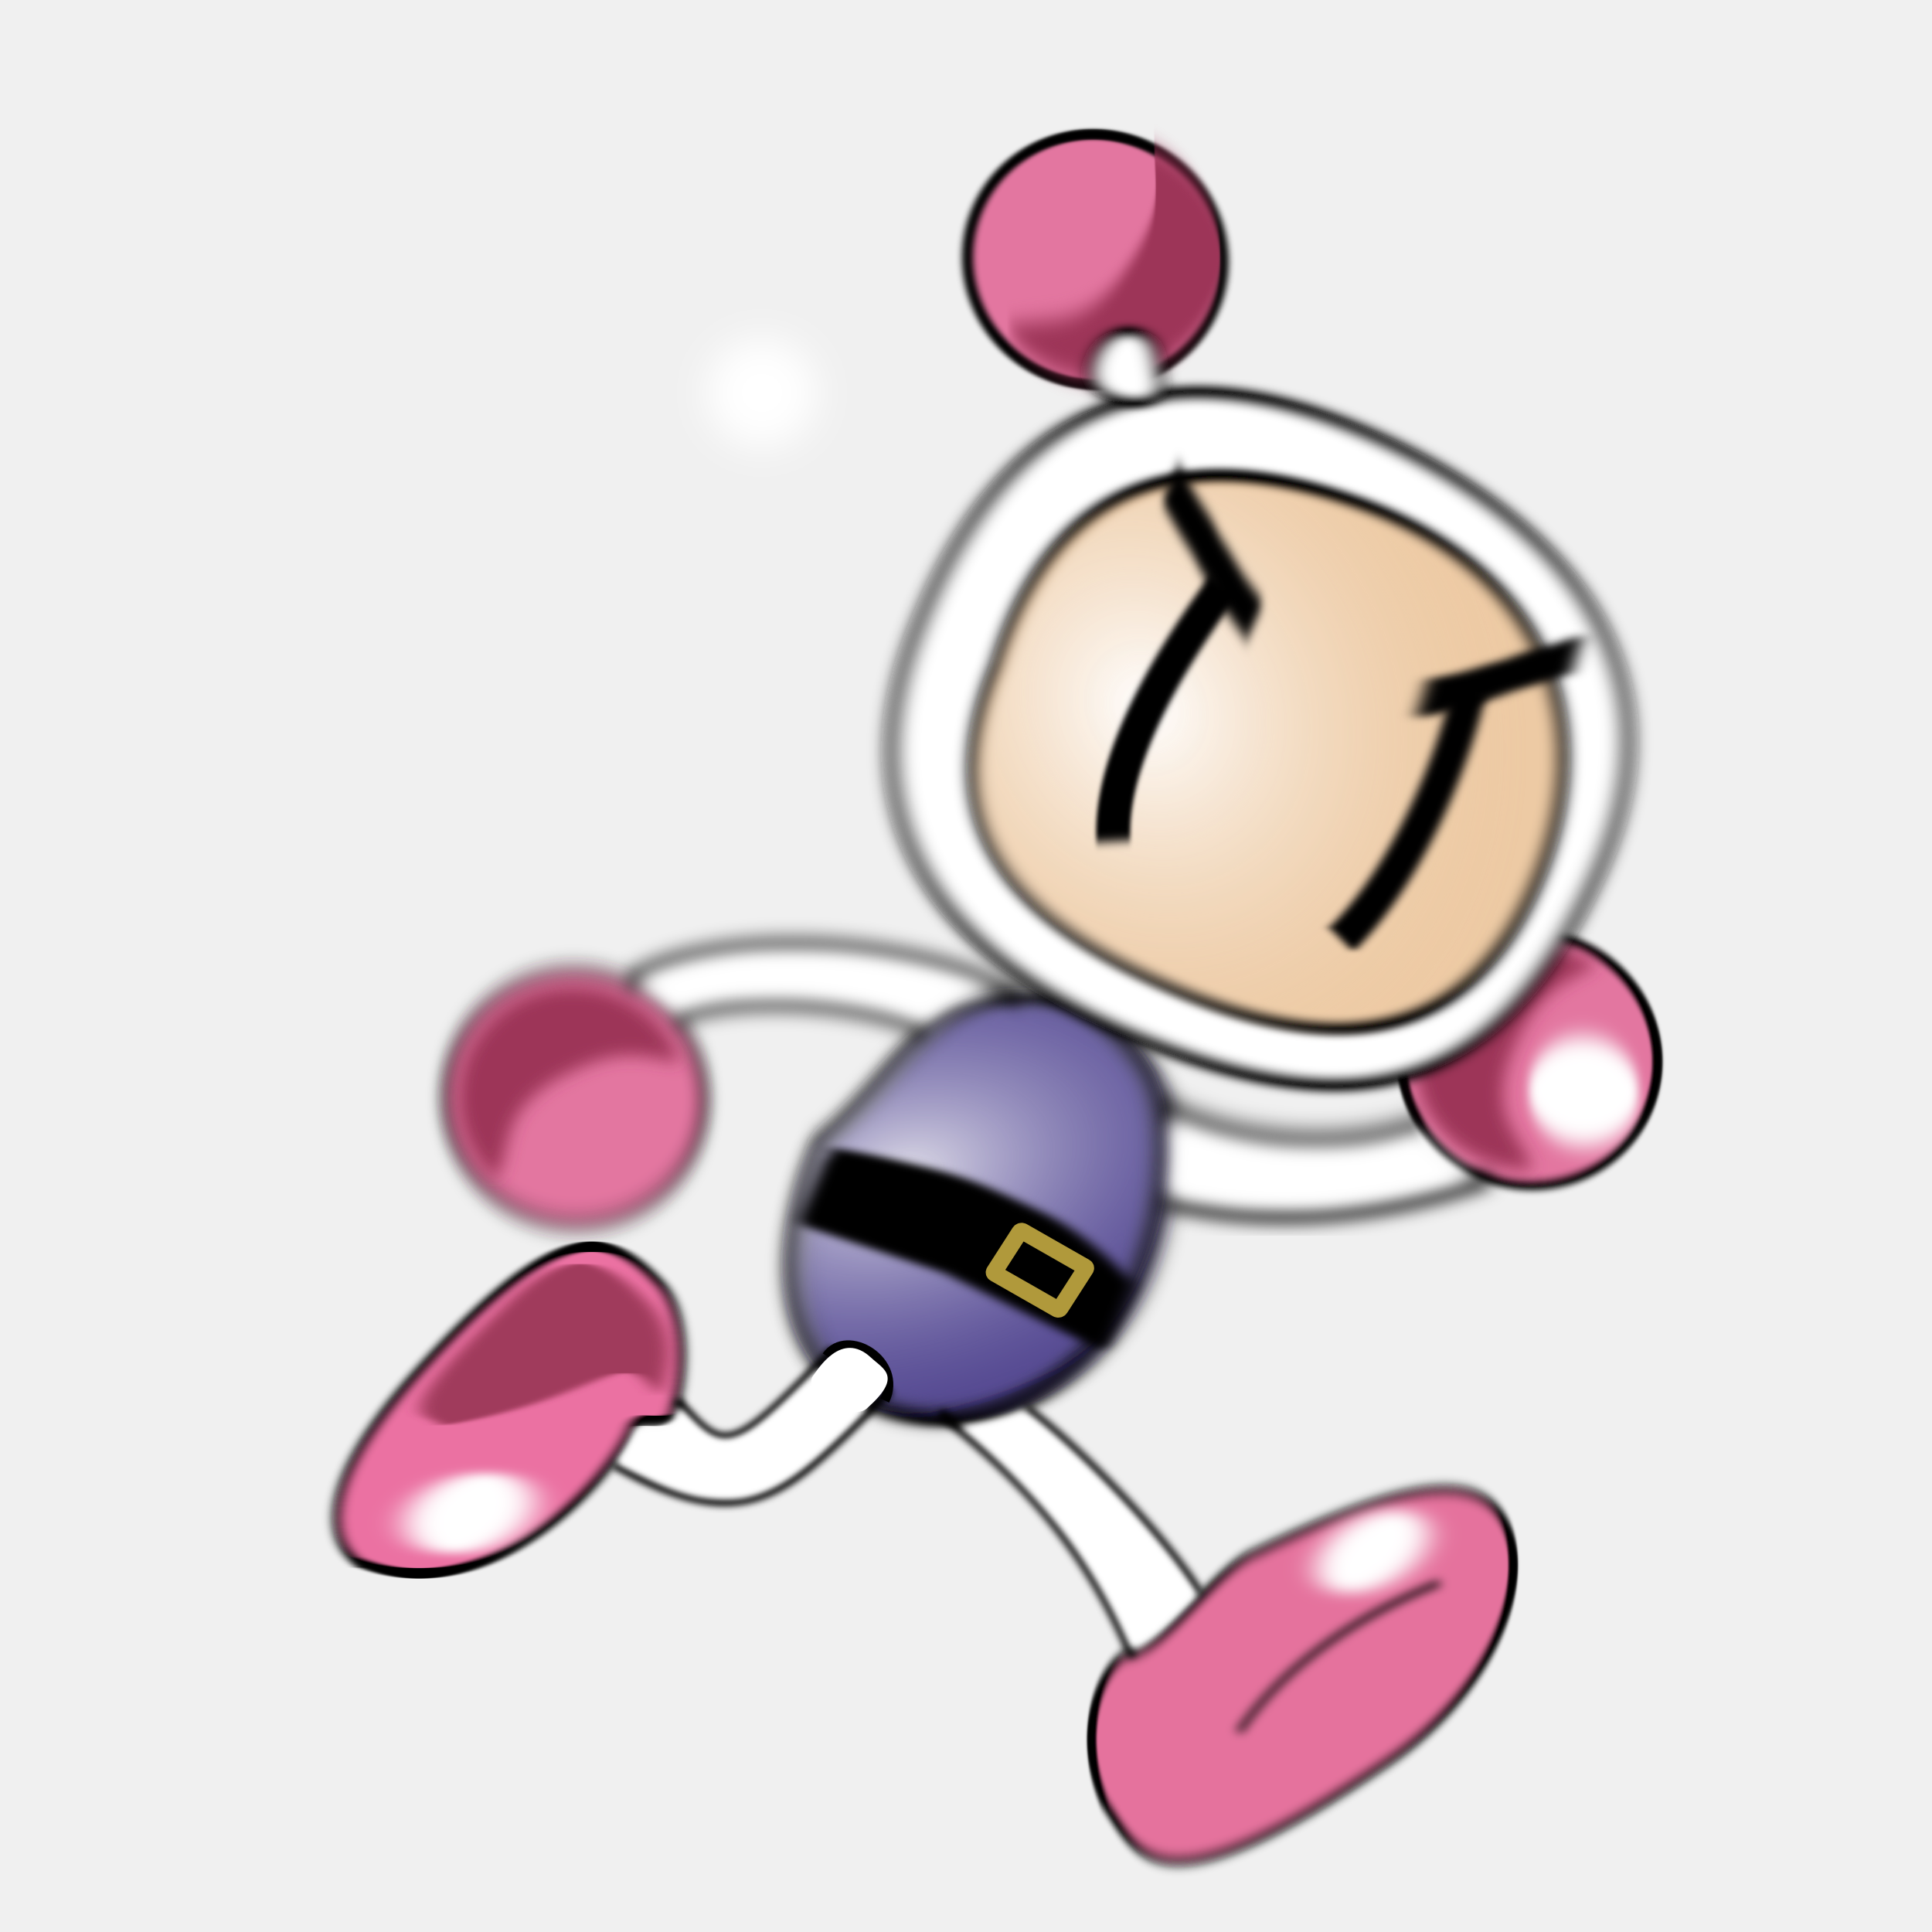
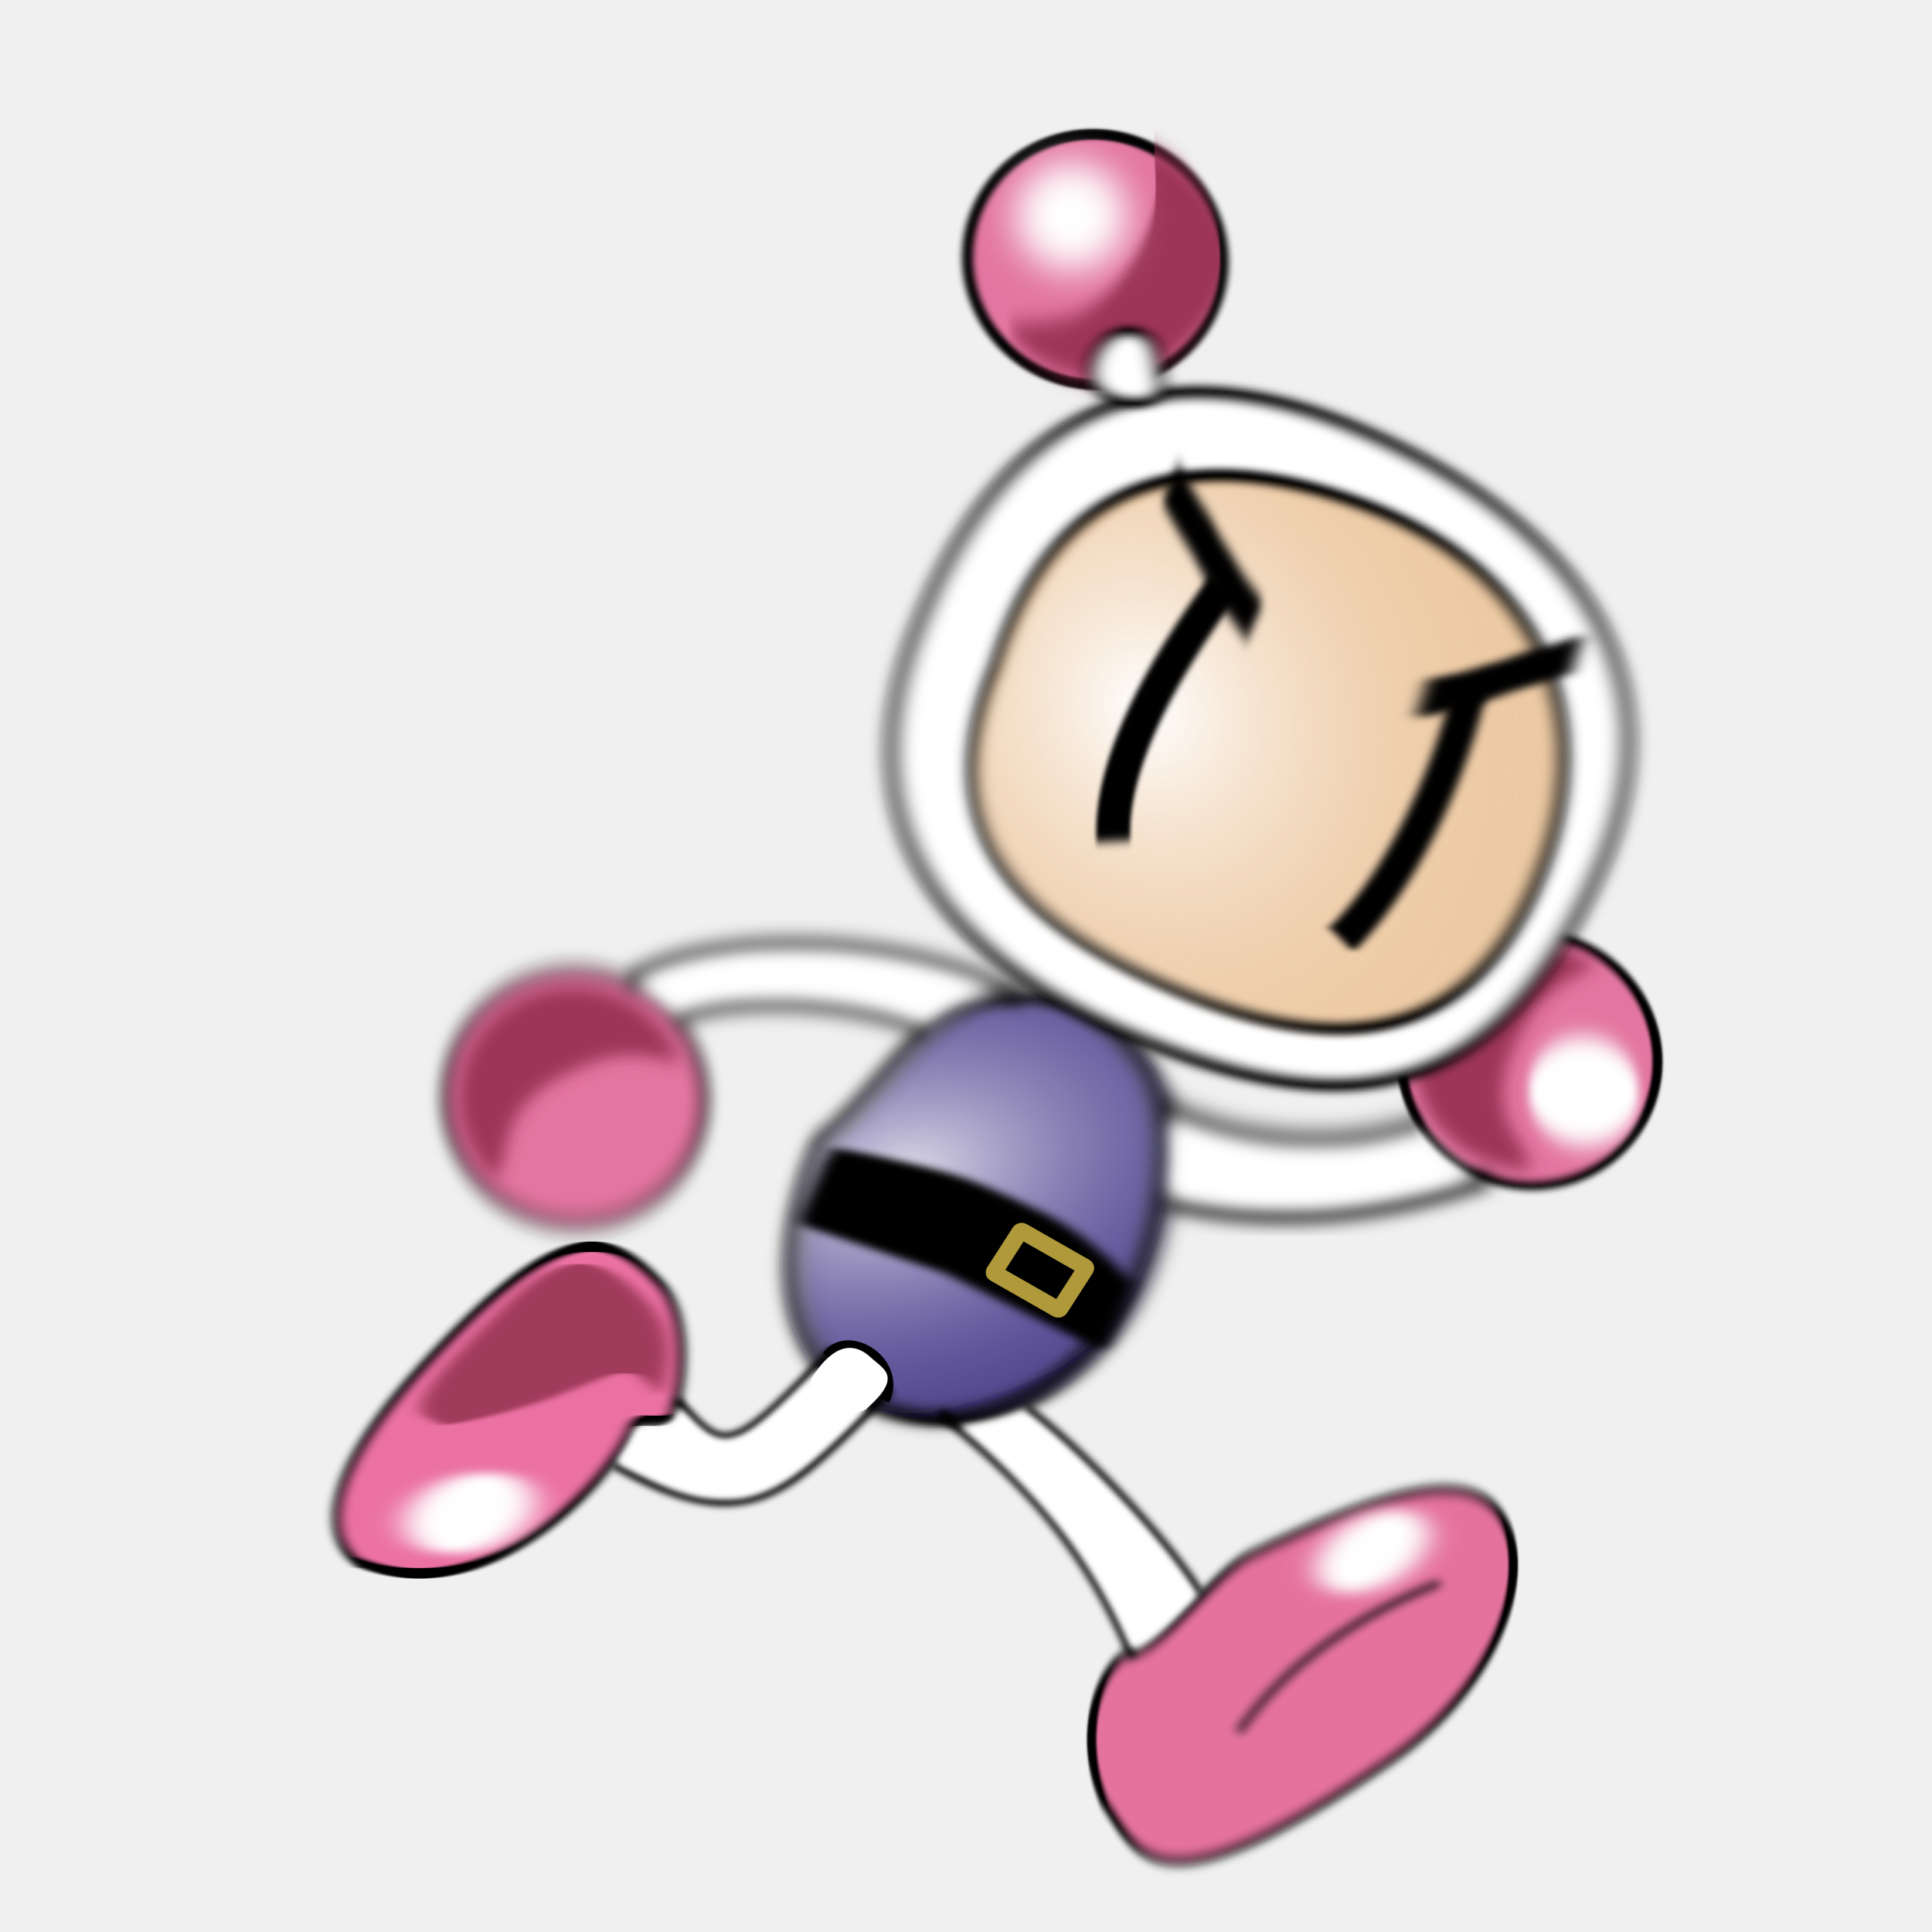
<svg xmlns="http://www.w3.org/2000/svg" xmlns:xlink="http://www.w3.org/1999/xlink" width="1000" height="1000" id="svg2" version="1.1">
  <defs id="defs4">
    <linearGradient id="linearGradient4253">
      <stop style="stop-color:#ffffff;stop-opacity:1" offset="0" id="stop4255" />
      <stop style="stop-color:#edcaa4;stop-opacity:0;" offset="1" id="stop4257" />
    </linearGradient>
    <linearGradient id="linearGradient4186">
      <stop style="stop-color:#f9f9f9;stop-opacity:0.845" offset="0" id="stop4188" />
      <stop style="stop-color:#807aba;stop-opacity:0;" offset="1" id="stop4190" />
    </linearGradient>
    <linearGradient id="linearGradient3873">
      <stop style="stop-color:#a94466;stop-opacity:1;" offset="0" id="stop3875" />
      <stop style="stop-color:#e4749f;stop-opacity:1" offset="1" id="stop3877" />
    </linearGradient>
    <radialGradient xlink:href="#linearGradient3873" id="radialGradient3879" cx="407.097" cy="617.589" fx="407.097" fy="617.589" r="306.125" gradientTransform="matrix(0.3063343,-0.541307,0.4530065,0.2563636,5.520523,727.2564)" gradientUnits="userSpaceOnUse" />
    <filter id="filter4072" x="-0.197" width="1.394" y="-0.178" height="1.357">
      <feGaussianBlur stdDeviation="4.602" id="feGaussianBlur4074" />
    </filter>
    <filter color-interpolation-filters="sRGB" id="filter4072-7" x="-0.197" width="1.394" y="-0.178" height="1.357">
      <feGaussianBlur stdDeviation="4.602" id="feGaussianBlur4074-5" />
    </filter>
    <filter id="filter4153">
      <feGaussianBlur stdDeviation="3.003" id="feGaussianBlur4155" />
    </filter>
    <radialGradient xlink:href="#linearGradient4186" id="radialGradient4192" cx="592.58" cy="573.171" fx="592.58" fy="573.171" r="67.287" gradientTransform="matrix(2.760862,0.8224559,-0.5363054,1.736483,-764.8724,-822.3343)" gradientUnits="userSpaceOnUse" />
    <filter id="filter4204" x="-0.038" width="1.077" y="-0.196" height="1.393">
      <feGaussianBlur stdDeviation="2.067" id="feGaussianBlur4206" />
    </filter>
    <filter id="filter4239">
      <feGaussianBlur stdDeviation="2.418" id="feGaussianBlur4241" />
    </filter>
    <radialGradient xlink:href="#linearGradient4253" id="radialGradient4259" cx="610.492" cy="479.802" fx="610.492" fy="479.802" r="136.882" gradientTransform="matrix(1.003227,-0.8993651,0.7786773,0.868595,-639.4899,581.705)" gradientUnits="userSpaceOnUse" />
    <filter id="filter4324" x="-0.117" width="1.234" y="-0.11" height="1.221">
      <feGaussianBlur stdDeviation="2.82" id="feGaussianBlur4326" />
    </filter>
    <filter id="filter4346" x="-0.267" width="1.534" y="-0.034" height="1.068">
      <feGaussianBlur stdDeviation="1.721" id="feGaussianBlur4348" />
    </filter>
    <filter color-interpolation-filters="sRGB" id="filter3936-0">
      <feGaussianBlur stdDeviation="1.057" id="feGaussianBlur3938-9" />
    </filter>
    <filter color-interpolation-filters="sRGB" id="filter3977-0">
      <feGaussianBlur stdDeviation="7.678" id="feGaussianBlur3979-9" />
    </filter>
    <filter color-interpolation-filters="sRGB" id="filter3867-9" x="-0.4" width="1.799" y="-0.41" height="1.821">
      <feGaussianBlur stdDeviation="17.837" id="feGaussianBlur3869-8" />
    </filter>
    <filter id="filter4552" x="-0.213" width="1.426" y="-0.213" height="1.426">
      <feGaussianBlur stdDeviation="2.677" id="feGaussianBlur4554" />
    </filter>
    <filter id="filter4770">
      <feGaussianBlur stdDeviation="3.003" id="feGaussianBlur4772" />
    </filter>
    <filter id="filter3665-9" x="-0.25" width="1.5" y="-0.25" height="1.5" color-interpolation-filters="sRGB">
      <feGaussianBlur id="feGaussianBlur3667-5" result="result8" stdDeviation="5" />
      <feComposite id="feComposite3669-6" in2="result8" in="result8" operator="xor" result="result6" />
      <feDisplacementMap id="feDisplacementMap3671-6" in2="result6" result="result4" scale="100" yChannelSelector="A" xChannelSelector="A" in="result8" />
      <feComposite k4="0" k3="0" k2="0" id="feComposite3673-5" in2="result4" k1="1" in="result4" operator="arithmetic" result="result2" />
      <feComposite id="feComposite3675-5" in2="result8" operator="in" in="result2" result="fbSourceGraphic" />
    </filter>
    <linearGradient id="linearGradient2862-1">
      <stop style="stop-color:#cccccc;stop-opacity:1;" offset="0" id="stop2864-8" />
      <stop style="stop-color:#000000;stop-opacity:1" offset="1" id="stop2866-8" />
    </linearGradient>
    <linearGradient id="linearGradient3714">
      <stop style="stop-color:#e6e6e6;stop-opacity:1;" offset="0" id="stop3716" />
      <stop style="stop-color:#000000;stop-opacity:1" offset="1" id="stop3718" />
    </linearGradient>
    <linearGradient id="linearGradient3727">
      <stop style="stop-color:#ffffff;stop-opacity:1;" offset="0" id="stop3729" />
      <stop style="stop-color:#ffffff;stop-opacity:0;" offset="1" id="stop3731" />
    </linearGradient>
    <linearGradient xlink:href="#linearGradient2862-1" id="linearGradient5474" gradientUnits="userSpaceOnUse" gradientTransform="matrix(0.2775035,0,0,0.2775035,647.3988,-276.5454)" x1="510.79" y1="-269.706" x2="712.008" y2="-303.294" />
    <linearGradient xlink:href="#linearGradient3727" id="linearGradient5476" gradientUnits="userSpaceOnUse" gradientTransform="matrix(0.1933357,0,0,0.1588646,425.8682,271.1507)" x1="614.286" y1="21.85" x2="614.286" y2="772.409" />
    <radialGradient xlink:href="#linearGradient3714" id="radialGradient5478" gradientUnits="userSpaceOnUse" gradientTransform="matrix(0.4259319,0.6678521,-0.8559556,0.4897255,520.0713,-85.16546)" cx="404.224" cy="336.488" fx="404.224" fy="336.488" r="351.429" />
    <filter id="filter3827">
      <feGaussianBlur stdDeviation="2.634" id="feGaussianBlur3829" />
    </filter>
    <filter color-interpolation-filters="sRGB" id="filter4346-7" x="-0.267" width="1.534" y="-0.034" height="1.068">
      <feGaussianBlur stdDeviation="1.721" id="feGaussianBlur4348-2" />
    </filter>
    <filter color-interpolation-filters="sRGB" id="filter4324-3" x="-0.117" width="1.234" y="-0.11" height="1.221">
      <feGaussianBlur stdDeviation="2.82" id="feGaussianBlur4326-3" />
    </filter>
    <filter id="filter4380">
      <feGaussianBlur stdDeviation="4.352" id="feGaussianBlur4382" />
    </filter>
    <filter id="filter4384">
      <feGaussianBlur stdDeviation="3.226" id="feGaussianBlur4386" />
    </filter>
    <filter id="filter4388" x="-0.091" width="1.182" y="-0.105" height="1.209">
      <feGaussianBlur stdDeviation="4.352" id="feGaussianBlur4390" />
    </filter>
    <filter id="filter4392">
      <feGaussianBlur stdDeviation="3.514" id="feGaussianBlur4394" />
    </filter>
    <filter id="filter4396" x="-0.181" width="1.363" y="-0.185" height="1.37">
      <feGaussianBlur stdDeviation="8.072" id="feGaussianBlur4398" />
    </filter>
    <filter id="filter4400" x="-0.112" width="1.223" y="-0.092" height="1.184">
      <feGaussianBlur stdDeviation="4.352" id="feGaussianBlur4402" />
    </filter>
    <filter id="filter4408">
      <feGaussianBlur stdDeviation="1.057" id="feGaussianBlur4410" />
    </filter>
    <filter id="filter4416">
      <feGaussianBlur stdDeviation="1.869" id="feGaussianBlur4418" />
    </filter>
    <filter id="filter4420">
      <feGaussianBlur stdDeviation="1.596" id="feGaussianBlur4422" />
    </filter>
    <filter id="filter4448">
      <feGaussianBlur stdDeviation="1.969" id="feGaussianBlur4450" />
    </filter>
    <filter id="filter4452">
      <feGaussianBlur stdDeviation="1.969" id="feGaussianBlur4454" />
    </filter>
    <filter id="filter4456">
      <feGaussianBlur stdDeviation="1.969" id="feGaussianBlur4458" />
    </filter>
    <filter id="filter4472">
      <feGaussianBlur stdDeviation="1.66" id="feGaussianBlur4474" />
    </filter>
    <filter id="filter4476">
      <feGaussianBlur stdDeviation="1.66" id="feGaussianBlur4478" />
    </filter>
    <filter id="filter4480">
      <feGaussianBlur stdDeviation="1.66" id="feGaussianBlur4482" />
    </filter>
    <filter id="filter4484" x="-0.052" width="1.104" y="-0.392" height="1.785">
      <feGaussianBlur stdDeviation="3.486" id="feGaussianBlur4486" />
    </filter>
    <filter id="filter4488" x="-0.057" width="1.115" y="-0.297" height="1.593">
      <feGaussianBlur stdDeviation="4.391" id="feGaussianBlur4490" />
    </filter>
    <filter id="filter4492" x="-0.082" width="1.165" y="-0.761" height="2.523">
      <feGaussianBlur stdDeviation="3.735" id="feGaussianBlur4494" />
    </filter>
    <filter id="filter4496" x="-0.062" width="1.125" y="-0.559" height="2.119">
      <feGaussianBlur stdDeviation="4.391" id="feGaussianBlur4498" />
    </filter>
    <filter id="filter4500" x="-0.075" width="1.15" y="-0.57" height="2.141">
      <feGaussianBlur stdDeviation="3.141" id="feGaussianBlur4502" />
    </filter>
    <filter id="filter4504" x="-0.067" width="1.135" y="-0.231" height="1.461">
      <feGaussianBlur stdDeviation="4.391" id="feGaussianBlur4506" />
    </filter>
  </defs>
  <g id="layer1" transform="translate(0,-52.36218)">
-     <path transform="matrix(-1.150649,-0.4580909,0.4580909,-1.150649,957.4812,1463.692)" d="m 435.714,597.857 a 53.571,52.143 0 1 1 -107.143,0 53.571,52.143 0 1 1 107.143,0 z" id="path3830" style="fill:#e376a0;fill-opacity:1;stroke:#000000;stroke-width:4.551;stroke-miterlimit:4;stroke-opacity:1;stroke-dasharray:none;filter:url(#filter4408)" />
+     <path transform="matrix(-1.150649,-0.4580909,0.4580909,-1.150649,957.4812,1463.692)" d="m 435.714,597.857 c 0,28.798 -23.985,52.143 -53.571,52.143 -29.587,0 -53.571,-23.345 -53.571,-52.143 0,-28.798 23.985,-52.143 53.571,-52.143 29.587,0 53.571,23.345 53.571,52.143 z" id="path3830" style="fill:#e376a0;fill-opacity:1;stroke:#000000;stroke-width:4.551;stroke-miterlimit:4;stroke-opacity:1;stroke-dasharray:none;filter:url(#filter4408)" />
    <path style="fill:#9d3558;fill-opacity:1;stroke:none;filter:url(#filter4400)" d="m 238.492,657.799 c 34.017,0.258 60.94,-24.989 60.133,-56.389 -0.807,-31.401 -29.037,-57.066 -63.055,-57.323 -10.812,-0.082 -21.366,2.465 -30.601,7.384 20.785,11.459 32.328,14.692 45.768,49.22 10.07,30.807 -6.052,38.922 -12.245,57.109 z" id="path3930-0" transform="matrix(-1,0,0,1,1031.784,0)" />
-     <path style="fill:#ffffff;fill-opacity:1;stroke:none;filter:url(#filter4396)" id="path3845" d="m 435.714,597.857 a 53.571,52.143 0 1 1 -107.143,0 53.571,52.143 0 1 1 107.143,0 z" transform="matrix(-0.5009277,-0.1994269,0.1994269,-0.5009277,891.8875,992.9394)" />
+     <path style="fill:#ffffff;fill-opacity:1;stroke:none;filter:url(#filter4396)" id="path3845" d="m 435.714,597.857 c 0,28.798 -23.985,52.143 -53.571,52.143 -29.587,0 -53.571,-23.345 -53.571,-52.143 0,-28.798 23.985,-52.143 53.571,-52.143 29.587,0 53.571,23.345 53.571,52.143 z" transform="matrix(-0.5009277,-0.1994269,0.1994269,-0.5009277,891.8875,992.9394)" />
    <path style="fill:#e5729d;fill-opacity:1;stroke:#000000;stroke-width:4.63;stroke-linecap:butt;stroke-linejoin:miter;stroke-miterlimit:4;stroke-opacity:1;stroke-dasharray:none;stroke-dashoffset:0;filter:url(#filter4416)" d="m 310.899,970.983 c 0,29.045 9.879,58.601 -122.382,57.378 -65,-0.601 -108.183,-37.496 -108.183,-66.541 0,-29.045 44.377,-40.677 107.567,-49.753 20.45,-2.937 58.523,14.166 74.56,7.105 10.078,-4.437 41.456,13.451 48.438,51.81 z" id="path4043" transform="matrix(-0.9110924,0.6077101,0.6077101,0.9110924,265.2666,-87.91685)" />
    <path style="fill:#eb71a2;fill-opacity:1;stroke:#000000;stroke-width:5;stroke-miterlimit:4;stroke-opacity:1;filter:url(#filter4420)" d="m 1531.8,930.481 c 1.575,11.706 -2.237,39.395 -85.767,46.12 -94.23,7.586 -109.602,-10.43 -109.602,-46.972 0,-21.191 24.768,-43.568 38.859,-50.289 9.244,0.255 10.104,12.378 18.639,8.616 25.058,-11.043 110.132,-17.949 137.87,42.525 z" id="path4082" transform="matrix(-0.7936625,0.7396225,-0.7396225,-0.7936625,2088.97,465.9009)" />
    <path style="fill:#a03b5b;fill-opacity:1;stroke:none;filter:url(#filter4153)" d="m 1452.825,953.905 c 1.575,11.706 20.491,20.536 -63.288,22.433 -37.802,0.856 -53.106,-10.167 -53.106,-46.709 0,-21.191 13.515,-31.709 27.606,-38.43 -4.301,33.556 18.896,16.746 88.788,62.707 z" id="path4082-4" transform="matrix(-0.7619337,0.7100542,-0.7100542,-0.7619337,2013.183,485.593)" />
    <path transform="matrix(-1.337623,-0.5595241,-0.4995111,1.151814,1568.386,320.9326)" style="fill:#554991;fill-opacity:1;stroke:#000000;stroke-width:4.789;stroke-miterlimit:4;stroke-opacity:1;filter:url(#filter4384)" d="m 632.596,588.34 c 0,49.931 -18.752,91.442 -55.294,91.442 -36.542,0 -66.903,-40.484 -66.165,-90.409 0.485,-32.848 13.25,-66.205 23.942,-76.809 6.488,-6.434 25.856,-19.703 42.223,-14.633 44.196,13.69 36.328,46.782 55.294,90.409 z" id="path4157" />
    <path id="path4184" d="m 606.288,642.616 c 24.941,57.512 20.593,115.816 -28.286,136.262 -48.879,20.446 -109.713,-9.197 -133.664,-67.113 -15.759,-38.107 -15.347,-83.67 -6.341,-101.865 5.465,-11.041 24.744,-37.161 49.168,-40.479 65.956,-8.96 71.961,33.558 119.122,73.196 z" style="fill:url(#radialGradient4192);fill-opacity:1;stroke:#000000;stroke-width:6.461;stroke-miterlimit:4;stroke-opacity:1;filter:url(#filter4380)" transform="matrix(-1,0,0,1,1031.784,0)" />
    <path transform="matrix(-1.230063,-0.5145323,-0.6257458,1.442896,1603.233,26.19205)" style="fill:#000000;fill-opacity:1;stroke:none;filter:url(#filter4204)" d="m 496.079,653.606 c 0,0 20.57,-8.277 40.598,-9.091 31.678,-1.288 34.741,-0.964 60.126,2.703 40.135,5.798 22.832,6.388 22.832,6.388 1.59,0 2.87,1.28 2.87,2.87 l 0,19.511 c 0,1.59 -1.28,2.87 -2.87,2.87 l -57.345,-3.536 -66.211,3.536 c -1.59,0 -2.87,-1.28 -2.87,-2.87 l 0,-19.511 c 0,-1.59 1.28,-2.87 2.87,-2.87 z" id="rect4194" />
    <rect style="opacity:0.69;fill:none;stroke:#ffdd55;stroke-width:8.619;stroke-miterlimit:4;stroke-opacity:1;stroke-dasharray:none" id="rect4211" width="39.004" height="26.109" x="-857.268" y="337.039" ry="0.878" transform="matrix(-0.8684605,-0.4957585,-0.5407041,0.8412129,0,0)" />
    <path style="fill:#ffffff;fill-opacity:1;stroke:#000000;stroke-width:6.584;stroke-linecap:butt;stroke-linejoin:miter;stroke-miterlimit:4;stroke-opacity:1;stroke-dasharray:none;stroke-dashoffset:0;filter:url(#filter4770)" d="m 452.257,454.388 c 0,85.464 -56.837,127.9 -147.993,131.267 -109.401,4.041 -162.432,-30.79 -168.196,-139.348 -5.504,-103.677 78.018,-142.026 169.206,-144.399 116.472,-3.03 146.982,71.057 146.982,152.48 z" id="path4225" transform="matrix(-1.096982,-0.4228081,-0.4228081,1.096982,1163.561,72.27235)" />
    <path style="fill:#edcaa4;fill-opacity:1;stroke:#000000;stroke-width:6.57;stroke-linecap:butt;stroke-linejoin:miter;stroke-miterlimit:4;stroke-opacity:1;stroke-dashoffset:0;filter:url(#filter4239)" d="m 414.288,455.159 c 2.02,79.394 -50.001,102.352 -126.544,104.826 -93.756,3.03 -128.565,-39.574 -128.565,-105.836 0,-66.262 40.87,-124.019 132.605,-121.999 76.565,1.686 128.564,34.523 122.504,123.009 z" id="path4232" transform="matrix(-1.096982,-0.4228081,-0.4228081,1.096982,1163.561,72.27235)" />
    <path id="path4251" d="m 411.003,458.444 c 2.02,79.394 -50.001,102.352 -126.544,104.826 -93.756,3.03 -128.565,-39.574 -128.565,-105.836 0,-66.262 40.87,-124.019 132.605,-121.999 76.565,1.686 128.564,34.523 122.504,123.009 z" style="fill:url(#radialGradient4259);fill-opacity:1;stroke:none;filter:url(#filter4239)" transform="matrix(-1.096982,-0.4228081,-0.4228081,1.096982,1163.561,72.27235)" />
    <path style="fill:#000000;fill-opacity:1;stroke:none;filter:url(#filter4324)" id="path4310" d="m 178.596,349.815 c 3.362,2.845 6.706,5.708 10.137,8.468 2.689,2.259 5.539,4.308 8.398,6.342 1.613,1.23 3.269,2.416 4.844,3.694 1.698,1.486 3.157,3.213 4.948,4.591 1.649,1.272 3.318,2.504 5.047,3.666 1.547,1.183 3.049,2.421 4.555,3.654 1.896,1.347 3.696,2.816 5.519,4.257 1.769,1.424 3.76,2.523 5.677,3.727 1.455,1.073 3.013,1.983 4.556,2.92 1.016,0.685 2.058,1.32 3.116,1.937 0,0 -1.029,17.99 -1.029,17.99 l 0,0 c -0.983,-0.703 -2.131,-1.128 -3.029,-1.962 -1.588,-0.875 -3.221,-1.759 -4.611,-2.921 -1.979,-1.209 -3.968,-2.421 -5.847,-3.785 -1.881,-1.383 -3.585,-3.003 -5.591,-4.218 -1.478,-1.226 -2.988,-2.395 -4.446,-3.64 -1.628,-1.285 -3.506,-2.25 -5.02,-3.698 -1.937,-1.265 -3.479,-2.941 -5.126,-4.552 -1.475,-1.358 -3.173,-2.434 -4.674,-3.763 -2.904,-2.076 -5.742,-4.256 -8.495,-6.531 -3.356,-2.734 -6.666,-5.522 -10.045,-8.227 0,0 1.115,-17.947 1.115,-17.947 z" transform="matrix(-1.096982,-0.4228081,-0.4228081,1.096982,1163.561,72.27235)" />
    <path style="fill:none;stroke:#000000;stroke-width:15;stroke-linecap:butt;stroke-linejoin:miter;stroke-miterlimit:4;stroke-opacity:1;stroke-dasharray:none;filter:url(#filter4346)" d="m 216.589,391.54 c -5.501,42.469 -1.299,90.16 13.132,122.228" id="path4336" transform="matrix(-1.096982,-0.4228081,-0.4228081,1.096982,1163.561,72.27235)" />
-     <path transform="matrix(-1.155618,-0.4454082,-0.4454082,1.155618,1274.845,-333.9837)" d="m 435.714,597.857 a 53.571,52.143 0 1 1 -107.143,0 53.571,52.143 0 1 1 107.143,0 z" id="path3830-9" style="fill:#e376a0;fill-opacity:1;stroke:#000000;stroke-width:4.551;stroke-miterlimit:4;stroke-opacity:1;stroke-dasharray:none;filter:url(#filter3936-0)" />
+     <path transform="matrix(-1.155618,-0.4454082,-0.4454082,1.155618,1274.845,-333.9837)" d="m 435.714,597.857 c 0,28.798 -23.985,52.143 -53.571,52.143 -29.587,0 -53.571,-23.345 -53.571,-52.143 0,-28.798 23.985,-52.143 53.571,-52.143 29.587,0 53.571,23.345 53.571,52.143 z" id="path3830-9" style="fill:#e376a0;fill-opacity:1;stroke:#000000;stroke-width:4.551;stroke-miterlimit:4;stroke-opacity:1;stroke-dasharray:none;filter:url(#filter3936-0)" />
    <path transform="matrix(-0.363052,0.2582432,0.3098201,0.4664457,984.12,-282.6056)" style="fill:#9d3558;fill-opacity:1;stroke:none;filter:url(#filter3977-0)" d="m 1492.857,254.286 c 0,60.751 -61.721,110 -137.857,110 -76.136,0 -137.857,-49.249 -137.857,-110 0,-19.309 6.37,-38.278 18.469,-55 27.407,36.601 35.036,57.071 118.522,79.493 74.526,16.573 94.502,-12.596 138.723,-24.493 z" id="path3930-0-3" />
-     <path style="fill:#ffffff;fill-opacity:1;stroke:none;filter:url(#filter3867-9)" id="path3845-7" d="m 435.714,597.857 a 53.571,52.143 0 1 1 -107.143,0 53.571,52.143 0 1 1 107.143,0 z" transform="matrix(-0.5391657,0,0,0.5391657,600.4239,-66.61786)" />
+     <path style="fill:#ffffff;fill-opacity:1;stroke:none;filter:url(#filter3867-9)" id="path3845-7" d="m 435.714,597.857 a 53.571,52.143 0 1 1 -107.143,0 53.571,52.143 0 1 1 107.143,0 z" transform="matrix(-0.5391657,0,0,0.5391657,760.4239,-158.0464)" />
    <path style="fill:#ffffff;fill-opacity:1;stroke:#000000;stroke-width:5;stroke-miterlimit:4;stroke-opacity:1;stroke-dasharray:none;filter:url(#filter4552)" d="m 422.408,313.485 c 0,8.647 -4.511,13.637 -12.88,13.637 -8.368,0 -22.775,-4.044 -15.152,-15.657 3.836,-5.844 6.242,-13.459 14.142,-14.395 8.31,-0.984 13.89,7.768 13.89,16.415 z" id="path4513" transform="matrix(-1.096982,-0.4228081,-0.4228081,1.096982,1163.561,72.27235)" />
-     <path transform="matrix(-1.221119,-0.2066619,0.2066619,-1.221119,640.8052,1430.01)" d="m 435.714,597.857 a 53.571,52.143 0 1 1 -107.143,0 53.571,52.143 0 1 1 107.143,0 z" id="path3830-2" style="fill:#e376a0;fill-opacity:1;stroke:#000000;stroke-width:4.551;stroke-miterlimit:4;stroke-opacity:1;stroke-dasharray:none;filter:url(#filter4392)" />
+     <path transform="matrix(-1.221119,-0.2066619,0.2066619,-1.221119,640.8052,1430.01)" d="m 435.714,597.857 c 0,28.798 -23.985,52.143 -53.571,52.143 -29.587,0 -53.571,-23.345 -53.571,-52.143 0,-28.798 23.985,-52.143 53.571,-52.143 29.587,0 53.571,23.345 53.571,52.143 z" id="path3830-2" style="fill:#e376a0;fill-opacity:1;stroke:#000000;stroke-width:4.551;stroke-miterlimit:4;stroke-opacity:1;stroke-dasharray:none;filter:url(#filter4392)" />
    <path style="fill:#9d3558;fill-opacity:1;stroke:none;filter:url(#filter4388)" d="m 774.704,663.188 c 24.334,-20.935 26.517,-57.026 4.877,-80.61 -21.64,-23.584 -58.91,-25.731 -83.244,-4.796 -7.734,6.654 -13.522,15.164 -16.78,24.675 22.45,-4.123 32.818,-8.815 65.528,9.319 27.821,17.374 21.815,33.614 29.619,51.411 z" id="path3930-0-7" transform="matrix(-1,0,0,1,1031.784,0)" />
    <path style="fill:none;stroke:#000000;stroke-width:7.109;stroke-linecap:butt;stroke-linejoin:miter;stroke-miterlimit:4;stroke-opacity:1;stroke-dasharray:none;filter:url(#filter4496)" d="m 260.848,662.547 c 78.683,27.66 138.586,18.657 168.887,11.602" id="path4616" transform="matrix(-1,0,0,1,1031.784,0)" />
    <path style="fill:none;stroke:#000000;stroke-width:5;stroke-linecap:butt;stroke-linejoin:miter;stroke-miterlimit:4;stroke-opacity:1;stroke-dasharray:none;filter:url(#filter4500)" d="m 170.108,634.95 c 25.837,-21.126 68.342,-34.094 97.982,-31.271" id="path4644" transform="matrix(-1.20917,-0.5553542,0.481389,-1.394959,634.4885,1615.486)" />
    <path style="fill:none;stroke:#000000;stroke-width:5;stroke-linecap:butt;stroke-linejoin:miter;stroke-miterlimit:4;stroke-opacity:1;stroke-dasharray:none;filter:url(#filter4492)" d="m 353.683,569.629 c 34.93,9.021 91.499,-0.469 108.079,-13.365" id="path4743" transform="matrix(-1.159159,-0.1961759,0.1961759,-1.159159,776.5039,1314.634)" />
    <path style="fill:none;stroke:#000000;stroke-width:4.666;stroke-linecap:butt;stroke-linejoin:miter;stroke-miterlimit:4;stroke-opacity:1;stroke-dasharray:none;filter:url(#filter4484)" d="m 556.978,570.941 c 49.222,18.772 132.924,5.523 160.215,-20.392" id="path4745" transform="matrix(-1.242098,-0.2102124,0.2102124,-1.242098,1099.82,1395.178)" />
    <path style="fill:none;stroke:#000000;stroke-width:3;stroke-linecap:butt;stroke-linejoin:miter;stroke-miterlimit:4;stroke-opacity:1;stroke-dasharray:none;filter:url(#filter3827)" d="m 181.915,725.391 c 40.886,20.195 77.247,49.901 97.143,85.714" id="path3049" transform="matrix(-0.9964973,-0.0836253,-0.0836253,0.9964973,987.1126,163.9549)" />
    <path style="fill:#000000;fill-opacity:1;stroke:none;filter:url(#filter4324-3)" id="path4310-7" d="m 178.596,349.815 c 3.362,2.845 6.706,5.708 10.137,8.468 2.689,2.259 5.539,4.308 8.398,6.342 1.613,1.23 3.269,2.416 4.844,3.694 1.698,1.486 3.157,3.213 4.948,4.591 1.649,1.272 3.318,2.504 5.047,3.666 1.547,1.183 3.049,2.421 4.555,3.654 1.896,1.347 3.696,2.816 5.519,4.257 1.769,1.424 3.76,2.523 5.677,3.727 1.455,1.073 3.013,1.983 4.556,2.92 1.016,0.685 2.058,1.32 3.116,1.937 0,0 -1.029,17.99 -1.029,17.99 l 0,0 c -0.983,-0.703 -2.131,-1.128 -3.029,-1.962 -1.588,-0.875 -3.221,-1.759 -4.611,-2.921 -1.979,-1.209 -3.968,-2.421 -5.847,-3.785 -1.881,-1.383 -3.585,-3.003 -5.591,-4.218 -1.478,-1.226 -2.988,-2.395 -4.446,-3.64 -1.628,-1.285 -3.506,-2.25 -5.02,-3.698 -1.937,-1.265 -3.479,-2.941 -5.126,-4.552 -1.475,-1.358 -3.173,-2.434 -4.674,-3.763 -2.904,-2.076 -5.742,-4.256 -8.495,-6.531 -3.356,-2.734 -6.666,-5.522 -10.045,-8.227 0,0 1.115,-17.947 1.115,-17.947 z" transform="matrix(1.096982,0.4228081,-0.4228081,1.096982,562.0113,-166.538)" />
    <path style="fill:none;stroke:#000000;stroke-width:15;stroke-linecap:butt;stroke-linejoin:miter;stroke-miterlimit:4;stroke-opacity:1;stroke-dasharray:none;filter:url(#filter4346-7)" d="m 216.589,391.54 c -11.576,42.469 -19.526,91.375 -5.095,123.444" id="path4336-3" transform="matrix(1.096982,0.4228081,-0.4228081,1.096982,562.0113,-166.538)" />
    <path style="fill:#ffffff;fill-opacity:1;stroke:none;filter:url(#filter4504)" d="m 348.234,676.985 c -23.111,-1.482 -52.667,-7.158 -74.936,-14.39 l -3.215,-1.044 3.973,-2.295 c 7.947,-4.591 15.523,-11.103 20.455,-17.585 l 1.96,-2.576 5.426,1.642 c 7.694,2.328 16.345,4.194 25.124,5.421 10.418,1.455 35.305,1.558 45.962,0.19 18.479,-2.373 36.264,-7.119 49.244,-13.141 2.083,-0.966 3.846,-1.698 3.918,-1.626 0.072,0.072 -0.099,3.945 -0.38,8.607 -0.366,6.077 -0.344,11.139 0.079,17.885 0.325,5.175 0.61,10.192 0.634,11.15 l 0.043,1.742 -4.293,0.895 c -8.049,1.678 -23.469,3.915 -32.325,4.691 -7.975,0.699 -33.421,0.965 -41.669,0.436 l -10e-6,0 z" id="path4326" transform="matrix(-1,0,0,1,1031.784,0)" />
    <path style="fill:#ffffff;fill-opacity:1;stroke:none;filter:url(#filter4488)" d="m 552.942,580.84 c -0.706,-1.143 -8.672,-6.304 -13.297,-8.616 -6.055,-3.026 -9.936,-4.373 -16.763,-5.816 l -5.261,-1.112 5.261,-2.189 c 19.387,-8.067 43.256,-13.663 70.416,-16.51 10.904,-1.143 41.85,-1.299 52.275,-0.264 15.411,1.53 29.223,4.288 40.877,8.161 5.518,1.834 13.699,5.431 14.822,6.517 0.216,0.209 -0.748,1 -2.142,1.759 -3.487,1.898 -9.773,6.62 -13.691,10.285 -3.089,2.89 -3.335,3.02 -4.528,2.395 -4.06,-2.127 -14.871,-4.787 -24.742,-6.086 -8.452,-1.113 -32.836,-1.55 -42.751,-0.767 -21.064,1.664 -38.551,5.028 -52.698,10.137 -7.62,2.752 -7.413,2.697 -7.778,2.106 z" id="path4328" transform="matrix(-1,0,0,1,1031.784,0)" />
    <path style="fill:none;stroke:#000000;stroke-width:5;stroke-linecap:butt;stroke-linejoin:miter;stroke-miterlimit:4;stroke-opacity:1;stroke-dasharray:none;filter:url(#filter4448)" d="m 500.857,781.577 c -26.61,19.634 -72.311,67.177 -89.903,95.964" id="path4330" transform="matrix(-1,0,0,1,1031.784,0)" />
    <path style="fill:none;stroke:#000000;stroke-width:5;stroke-linecap:butt;stroke-linejoin:miter;stroke-miterlimit:4;stroke-opacity:1;stroke-dasharray:none;filter:url(#filter4452)" d="m 545.288,783.613 c -47.818,37.737 -77.832,73.577 -99.892,126.156" id="path4332" transform="matrix(-1,0,0,1,1031.784,0)" />
    <path style="fill:none;stroke:#000000;stroke-width:5;stroke-linecap:butt;stroke-linejoin:miter;stroke-miterlimit:4;stroke-opacity:1;stroke-dasharray:none;filter:url(#filter4476)" d="m 571.027,771.475 c 14.312,14.118 27.328,27.574 40.143,38.338 30.468,25.593 55.506,26.681 102.656,0.254" id="path4334" transform="matrix(-1,0,0,1,1031.784,0)" />
    <path style="fill:none;stroke:#000000;stroke-width:5;stroke-linecap:butt;stroke-linejoin:miter;stroke-miterlimit:4;stroke-opacity:1;stroke-dasharray:none;filter:url(#filter4472)" d="m 600.322,750.864 c 53.627,56.81 57.065,54.001 81.288,26.299" id="path4339" transform="matrix(-1,0,0,1,1031.784,0)" />
    <path style="fill:#ffffff;fill-opacity:1;stroke:none;filter:url(#filter4456)" d="m 441.709,903.848 c -4.913,-2.606 -11.419,-8.117 -21.192,-17.949 l -8.407,-8.458 4.309,-6.315 c 16.862,-24.711 52.031,-62.14 78.85,-83.919 4.258,-3.458 6.726,-5.007 7.5,-4.707 10.309,3.982 18.342,6.117 29.56,7.857 l 2.692,0.418 -2.335,1.897 c -17.971,14.603 -39.632,37.082 -53.572,55.597 -10.515,13.965 -21.827,33.095 -29.424,49.758 -1.925,4.223 -3.722,7.679 -3.992,7.679 -0.27,0 -2.066,-0.835 -3.99,-1.856 z" id="path4341" transform="matrix(-1,0,0,1,1031.784,0)" />
    <path style="fill:#ffffff;fill-opacity:1;stroke:none;filter:url(#filter4480)" d="m 646.424,827.55 c -16.176,-3.399 -30.502,-13.143 -55,-37.408 -5.855,-5.799 -8.592,-8.976 -7.952,-9.228 3.286,-1.293 14.851,-9.911 19.442,-14.487 l 5.419,-5.401 12.384,12.013 c 13.552,13.146 20.66,18.886 26.956,21.769 9.702,4.442 15.776,2.615 26.078,-7.845 3.755,-3.813 6.374,-5.975 6.553,-5.411 0.164,0.517 0.652,2.092 1.083,3.5 1.197,3.905 5.251,5.654 13.101,5.654 7.098,0 7.342,0.154 10.637,6.689 1.215,2.41 3.432,6.185 4.927,8.388 l 2.717,4.006 -12.637,6.099 c -12.965,6.258 -17.946,8.197 -27.279,10.623 -7.028,1.827 -20.214,2.345 -26.429,1.039 z" id="path4343" transform="matrix(-1,0,0,1,1031.784,0)" />
    <path style="fill:none;stroke:#000000;stroke-width:5;stroke-linecap:butt;stroke-linejoin:miter;stroke-miterlimit:4;stroke-opacity:1;stroke-dasharray:none" d="m 457.944,777.284 c 9.728,-20.61 -19.523,-38.09 -30.052,-22.981" id="path4350" />
    <path style="fill:#ffffff;fill-opacity:1;stroke:none" d="m 420.76,764.593 c -2.61,3.502 1.52,10.101 9.225,14.739 7.704,4.638 15.407,4.953 18.676,2.057 18.772,-16.634 8.72,-20.226 2.14,-26.355 -15.281,-14.234 -27.43,6.058 -30.04,9.56 z" id="path4347" />
-     <path style="fill:#ffffff;fill-opacity:1;stroke:none;filter:url(#filter4072)" id="path4054" d="m 406.429,892.5 a 22.5,31.071 0 1 1 -45,0 22.5,31.071 0 1 1 45,0 z" transform="matrix(1.197434,-0.04275425,0.3520437,-0.697786,-63.53328,1494.718)" />
-     <path style="fill:#ffffff;fill-opacity:1;stroke:none;filter:url(#filter4072-7)" id="path4054-2" d="m 406.429,892.5 a 22.5,31.071 0 1 1 -45,0 22.5,31.071 0 1 1 45,0 z" transform="matrix(1.00306,-0.8328301,0.7913356,0.311412,-848.2022,877.3713)" />
+     <path style="fill:#ffffff;fill-opacity:1;stroke:none;filter:url(#filter4072)" id="path4054" d="m 406.429,892.5 c 0,17.16 -10.074,31.071 -22.5,31.071 -12.426,0 -22.5,-13.911 -22.5,-31.071 0,-17.16 10.074,-31.071 22.5,-31.071 12.426,0 22.5,13.911 22.5,31.071 z" transform="matrix(1.197434,-0.04275425,0.3520437,-0.697786,-63.53328,1494.718)" />
+     <path style="fill:#ffffff;fill-opacity:1;stroke:none;filter:url(#filter4072-7)" id="path4054-2" d="m 406.429,892.5 c 0,17.16 -10.074,31.071 -22.5,31.071 -12.426,0 -22.5,-13.911 -22.5,-31.071 0,-17.16 10.074,-31.071 22.5,-31.071 12.426,0 22.5,13.911 22.5,31.071 z" transform="matrix(1.00306,-0.8328301,0.7913356,0.311412,-848.2022,877.3713)" />
  </g>
</svg>
